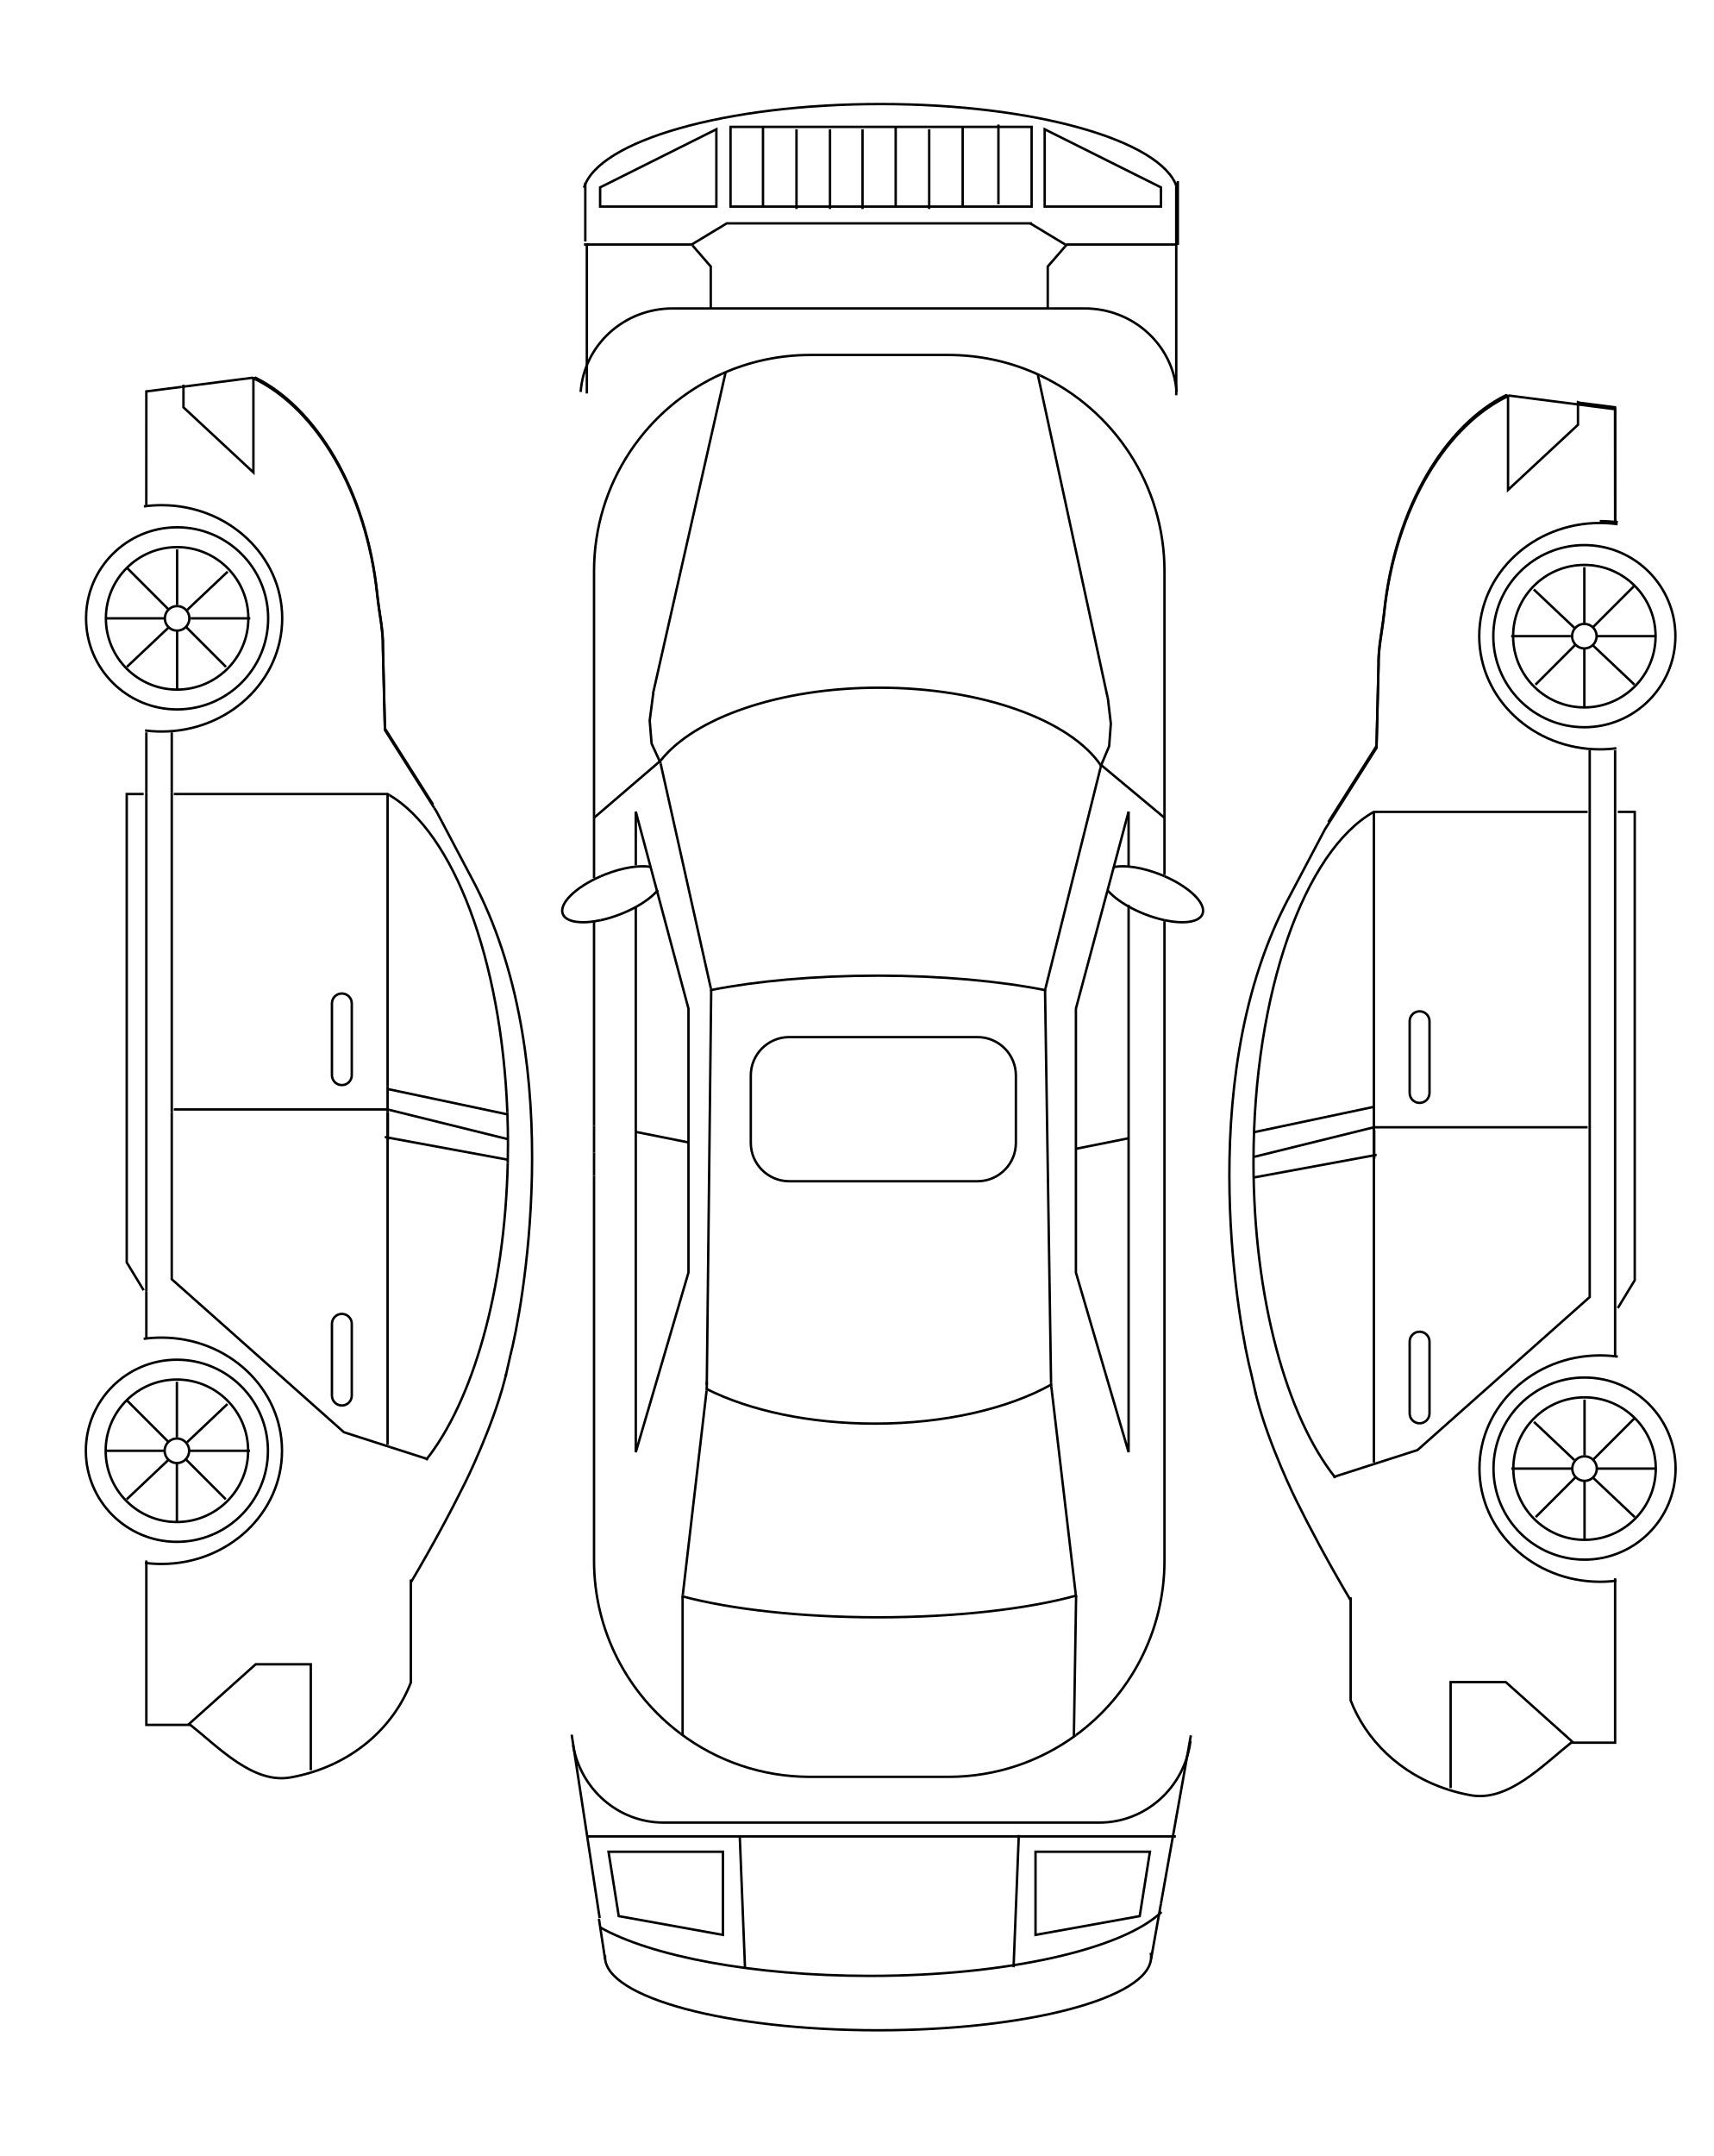
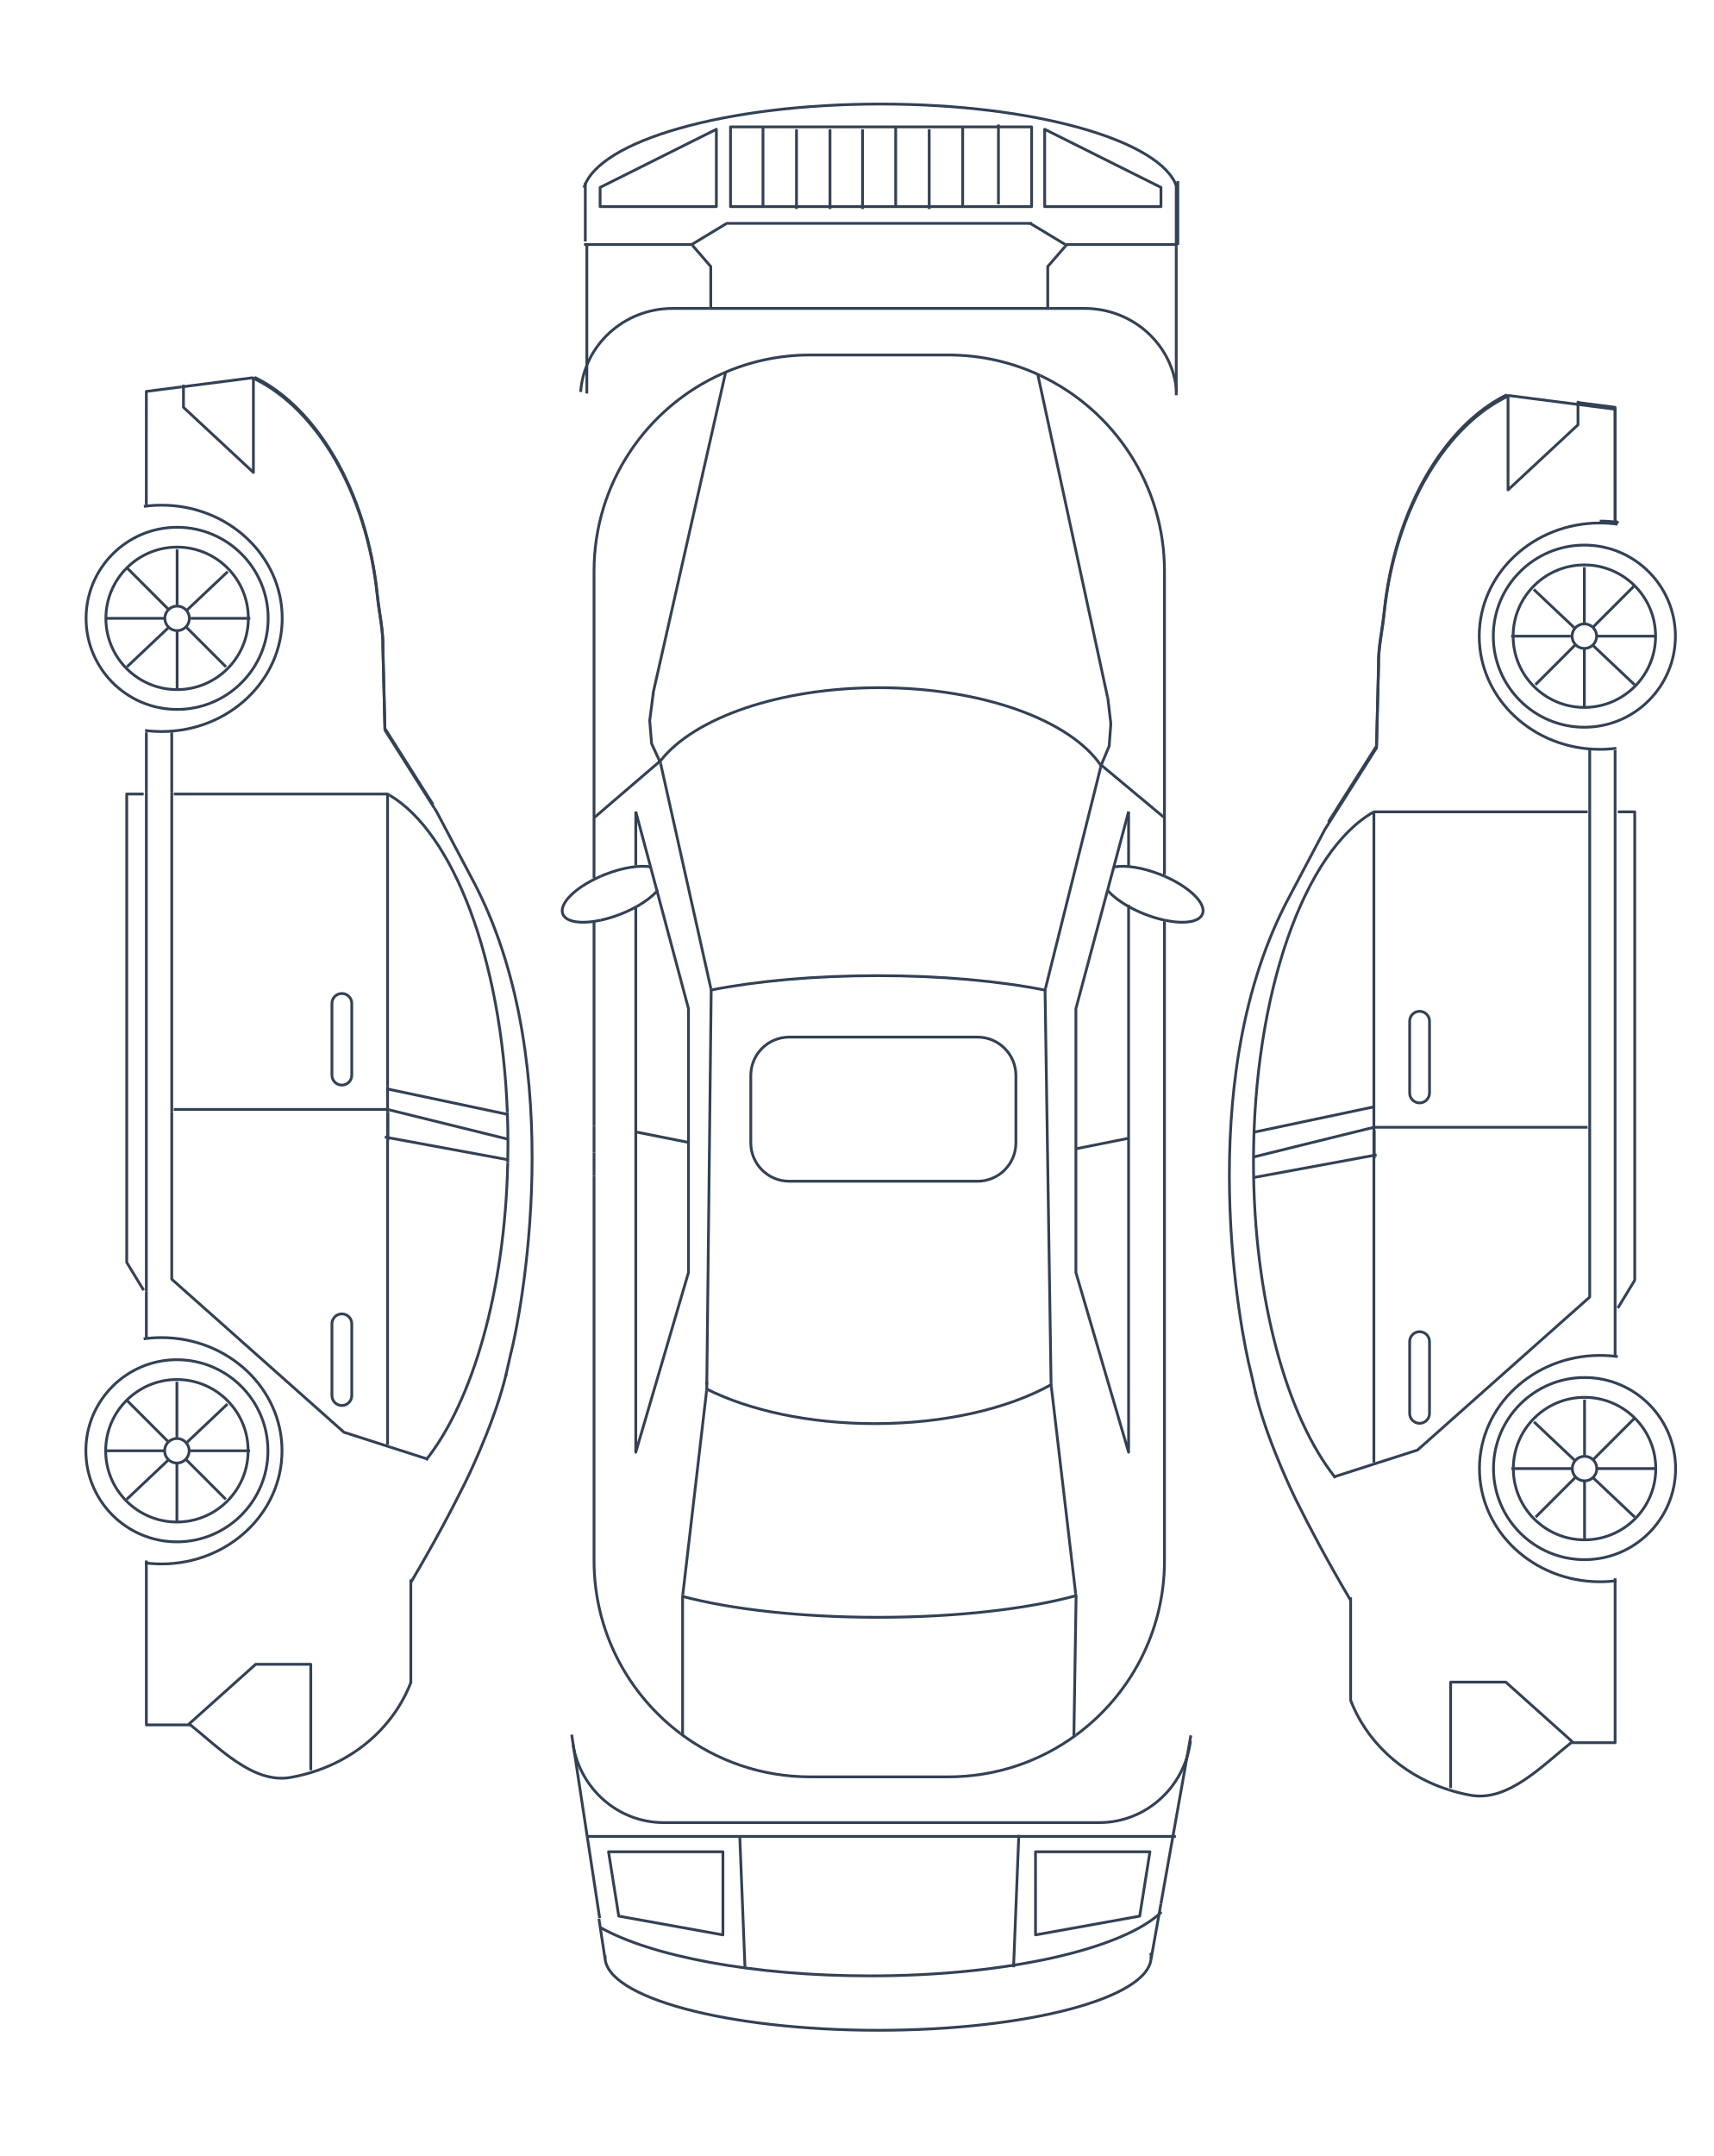
<svg xmlns="http://www.w3.org/2000/svg" version="1.1" id="layer_1" x="0px" y="0px" viewBox="0 0 706.21 888.51" xml:space="preserve">
  <defs>
    <style type="text/css">
			.st0   {display: none;}
			.st1   {fill: none;
- 					stroke: #000000;
- 					stroke-width: 1;}
- 			/* replace = blue hatch */
+ 					stroke: #334155;
+ 					stroke-width: 1.15;
+ 					stroke-linejoin: round;}
+ 			/* replace = blue hatch — visible stroke so color reads before selection */
			.st2 {fill: url(#blueHatch);
- 					stroke: #000000;
- 					stroke-width: 0;}
- 			/* repair = red hatch (opposite angle) */
+ 					stroke: #38bdf8;
+ 					stroke-width: 1.35;
+ 					stroke-linejoin: round;}
+ 			/* repair = red hatch */
			.st3 {fill: url(#redHatch);
- 					stroke: #000000;
- 					stroke-width: 0;}
+ 					stroke: #f87171;
+ 					stroke-width: 1.35;
+ 					stroke-linejoin: round;}
			/* paint = yellow hatch */
			.st4 {fill: url(#YellowHatch);
- 					stroke: #000000;
- 					stroke-width: 0;}
- 			/* Undamaged panels — transparent fill (keep hit-testing); hatch only when damaged */
+ 					stroke: #eab308;
+ 					stroke-width: 1.35;
+ 					stroke-linejoin: round;}
+ 			/* Undamaged panels — transparent fill (keep hit-testing) */
			.st5 {fill: transparent;
- 					stroke: #000000;
+ 					stroke: transparent;
					stroke-width: 0;}
			/* sheet metal = dense dark red */
			.st6 {fill: url(#sheetHatch);
- 					stroke: #000000;
- 					stroke-width: 0;}
+ 					stroke: #ef4444;
+ 					stroke-width: 1.35;
+ 					stroke-linejoin: round;}
			.km-active {
					stroke: #0f172a !important;
- 					stroke-width: 2.8 !important;
- 					filter: drop-shadow(0 0 3px rgba(15,23,42,0.55));
- 			}
- 			/* Night mode (html.dark): light skeleton so outlines read on dark UI */
+ 					stroke-width: 2.6 !important;
+ 					filter: drop-shadow(0 0 4px rgba(15,23,42,0.45));
+ 					opacity: 1 !important;
+ 			}
+ 			/* Fade non-focused parts while hovering / selecting a damage */
+ 			.km-dim {
+ 					opacity: 0.28 !important;
+ 					transition: opacity 140ms ease;
+ 			}
+ 			.km-damage {
+ 					transition: opacity 140ms ease;
+ 			}
+ 			/* Night mode: muted slate skeleton + brighter damage fills */
			:root.dark .st1,
			.dark .st1,
			html.dark .st1 {
- 					stroke: #e2e8f0 !important;
+ 					stroke: #94a3b8 !important;
+ 					stroke-opacity: 0.9;
+ 			}
+ 			:root.dark .st2,
+ 			.dark .st2,
+ 			html.dark .st2 {
+ 					stroke: #7dd3fc !important;
+ 			}
+ 			:root.dark .st3,
+ 			.dark .st3,
+ 			html.dark .st3 {
+ 					stroke: #fca5a5 !important;
+ 			}
+ 			:root.dark .st4,
+ 			.dark .st4,
+ 			html.dark .st4 {
+ 					stroke: #fde047 !important;
+ 			}
+ 			:root.dark .st6,
+ 			.dark .st6,
+ 			html.dark .st6 {
+ 					stroke: #fb7185 !important;
			}
			:root.dark .km-active,
			.dark .km-active,
			html.dark .km-active {
					stroke: #f8fafc !important;
- 					filter: drop-shadow(0 0 3px rgba(248,250,252,0.45));
- 			}
+ 					filter: drop-shadow(0 0 5px rgba(125, 211, 252, 0.55));
+ 			}
+ 			:root.dark #redHatch rect,
+ 			.dark #redHatch rect,
+ 			html.dark #redHatch rect { fill: #7f1d1d !important; }
+ 			:root.dark #redHatch path,
+ 			.dark #redHatch path,
+ 			html.dark #redHatch path { stroke: #fca5a5 !important; stroke-opacity: 1 !important; }
+ 			:root.dark #blueHatch rect,
+ 			.dark #blueHatch rect,
+ 			html.dark #blueHatch rect { fill: #0c4a6e !important; }
+ 			:root.dark #blueHatch path,
+ 			.dark #blueHatch path,
+ 			html.dark #blueHatch path { stroke: #7dd3fc !important; stroke-opacity: 1 !important; }
+ 			:root.dark #YellowHatch rect,
+ 			.dark #YellowHatch rect,
+ 			html.dark #YellowHatch rect { fill: #713f12 !important; }
+ 			:root.dark #YellowHatch path,
+ 			.dark #YellowHatch path,
+ 			html.dark #YellowHatch path { stroke: #fde047 !important; stroke-opacity: 1 !important; }
+ 			:root.dark #sheetHatch rect,
+ 			.dark #sheetHatch rect,
+ 			html.dark #sheetHatch rect { fill: #881337 !important; }
+ 			:root.dark #sheetHatch path,
+ 			.dark #sheetHatch path,
+ 			html.dark #sheetHatch path { stroke: #fb7185 !important; stroke-opacity: 1 !important; }
		</style>
    <pattern id="redHatch" patternUnits="userSpaceOnUse" width="9" height="9" patternTransform="rotate(45)">
-       <rect width="9" height="9" fill="#fff5f5" />
-       <path d="M0 4.5 H9" stroke="#fca5a5" stroke-width="2.4" stroke-opacity="0.85" />
+       <rect width="9" height="9" fill="#fecaca" />
+       <path d="M0 4.5 H9" stroke="#ef4444" stroke-width="2.6" stroke-opacity="0.95" />
    </pattern>
    <pattern id="blueHatch" patternUnits="userSpaceOnUse" width="9" height="9" patternTransform="rotate(-45)">
-       <rect width="9" height="9" fill="#f0f9ff" />
-       <path d="M0 4.5 H9" stroke="#7dd3fc" stroke-width="2.4" stroke-opacity="0.85" />
+       <rect width="9" height="9" fill="#bae6fd" />
+       <path d="M0 4.5 H9" stroke="#0ea5e9" stroke-width="2.6" stroke-opacity="0.95" />
    </pattern>
    <pattern id="YellowHatch" patternUnits="userSpaceOnUse" width="9" height="9" patternTransform="rotate(-45)">
-       <rect width="9" height="9" fill="#fefce8" />
-       <path d="M0 4.5 H9" stroke="#e4e639" stroke-width="2.4" stroke-opacity="0.8" />
+       <rect width="9" height="9" fill="#fef08a" />
+       <path d="M0 4.5 H9" stroke="#ca8a04" stroke-width="2.6" stroke-opacity="0.95" />
    </pattern>
    <pattern id="sheetHatch" patternUnits="userSpaceOnUse" width="7" height="7" patternTransform="rotate(45)">
-       <rect width="7" height="7" fill="#fff1f2" />
-       <path d="M0 3.5 H7" stroke="#f87171" stroke-width="2.2" stroke-opacity="0.85" />
+       <rect width="7" height="7" fill="#fecdd3" />
+       <path d="M0 3.5 H7" stroke="#e11d48" stroke-width="2.4" stroke-opacity="0.95" />
    </pattern>
  </defs>
  <g id="line">
    <path class="st1 Front fender (left)" d="M178.53,331.57l-19.85-31.34l-0.84-33.7c0.18-7.07-1.52-14.06-2.29-21.49c-4.52-43.77-25.61-77.16-50.22-89.37 l-0.87,0.36v38.66l-28.83-26.82v-9.33" />
    <path class="st1 Front fender (right)" d="M547.57,338.77l19.85-31.34l0.84-33.7c-0.18-7.07,1.52-14.06,2.29-21.49c4.52-43.77,25.61-77.16,50.22-89.37 l0.87,0.36v38.66l28.83-26.82v-9.33l0.72,0.24l14.58,1.87l0.02,46.88l1,0.52c-2.39-0.33-4.84-0.5-7.34-0.5 " />
    <path class="st5 Front bumper" id="p01" d="M485.52,100.94v61.22l0.13-1.47c-1.42-19.18-17.84-34.31-37.89-34.31h-14.28H292.82H277.9 c-20.09,0-36.54,15.19-37.9,34.42l1.26,2.07V101.7v-2.18l0.64-0.72V74.6l-0.54,2.04c5.9-19.34,58.37-34.47,122.23-34.47 c63.57,0,115.86,15,122.15,34.21" />
    <path class="st5 Rear Bumper" id="p02" d="M249.28,805.64c-0.02,0.23-0.03,0.47-0.03,0.7c0,16.66,50.44,30.17,112.66,30.17 c61.73,0,111.87-13.29,112.65-29.78l-0.05,0.36l2.79-15.67l1.19-3.34c-15.88,15.25-63.66,26.33-120.12,26.33 c-46.69,0-87.43-7.57-109.12-18.82l-1.85-1.64l1.85,12.13" />
    <path class="st5 hood" id="p03" d="M244.87,337.02l27.42-23.52l-0.02,0.02c13.75-17.61,48.89-30.12,90.07-30.12c42.71,0,78.92,13.46,91.51,32.1 l0.09-0.22l26.08,21.73v0.46V235.41c0-35.67-20.96-66.45-51.24-80.69c-11.5-5.41-24.34-8.43-37.88-8.43h-56.91 c-12.9,0-25.17,2.74-36.24,7.68c-31.16,13.88-52.88,45.13-52.88,81.44v102.53" />
    <path class="st5 trunk lid" id="p04" d="M236.03,719.56c3.08,18.17,18.62,32,37.33,32h179.62c19.26,0,35.17-14.67,37.57-33.65l0.16-2.29l-12.35,69.41 l-0.84,4.7l1.08-3.34c-15.88,15.25-63.66,26.33-120.12,26.33c-48.39,0-90.39-8.13-111.41-20.06v2l-0.41-3.76l-11.19-75.59" />
    <path class="st5 rear door (tailgate)" id="p05" d="M442.59,715.74l0.92-58.16l-0.02-0.84l0.1,0.84c-20.03,5.47-49.18,8.91-81.63,8.91 c-31.84,0-60.51-3.32-80.5-8.61l0.08-0.66l-0.08,0.66v57.19l-0.88-0.65c14.9,11.2,33.42,17.83,53.49,17.83h56.91 c19.68,0,37.86-6.38,52.61-17.18" />
    <path class="st5 Front door (left)" id="p06" d="M71.61,456.47h88.12l0.82,0.2l-0.82,0.57v-9.23V327.48l0.82,0.47c-0.27-0.16-0.55-0.32-0.82-0.47H71.61 l-0.85-0.68v130.53" />
    <path class="st5 Front door (right)" id="p07" d="M567.33,464.24h88.12l0.82,0.2l-0.82,0.57v-9.23V335.25l0.82,0.47c-0.27-0.16-0.55-0.32-0.82-0.47h-88.12 l-0.85-0.68V465.1" />
    <polyline class="st5 Rear door(left)" id="p08" points="159.89,470.05 159.89,595.26 161.15,596.3 141.9,590.12 70.92,527.06 70.92,458.18 70.92,458.1 70.92,463.1 70.92,459.1 71.77,459.1 159.89,459.1 160.71,459.31  " />
    <polyline class="st5 Rear door(right)" id="p09" points="566.48,477.45 566.48,602.66 565.22,603.7 584.47,597.52 655.45,534.46 655.45,465.58 655.45,465.5 655.45,470.5 655.45,466.5 654.6,466.5 566.48,466.5 565.66,466.71  " />
    <path class="st5 Front fender (left)" id="p10" d="M178.53,331.57l-19.85-31.34l-0.84-33.7c0.18-7.07-1.52-14.06-2.29-21.49c-4.52-43.77-25.61-77.16-50.22-89.37 l-0.87,0.36v38.66l-28.83-26.82v-9.33l-0.72,0.24l-14.58,1.87l-0.02,46.88l-1,0.52c2.39-0.33,4.84-0.5,7.34-0.5 c27.44,0,49.69,20.88,49.69,46.64c0,24.76-20.56,45.02-46.53,46.55l1,0.44v24.19v-3v2.54l0.85,0.68h88.12 c0.27,0.15,0.55,0.31,0.82,0.47c4.39,2.6,8.6,6.21,12.57,10.72" />
    <path class="st5 Front fender (right)" id="p11" d="M547.57,338.77l19.85-31.34l0.84-33.7c-0.18-7.07,1.52-14.06,2.29-21.49c4.52-43.77,25.61-77.16,50.22-89.37 l0.87,0.36v38.66l28.83-26.82v-9.33l0.72,0.24l14.58,1.87l0.02,46.88l1,0.52c-2.39-0.33-4.84-0.5-7.34-0.5 c-27.44,0-49.69,20.88-49.69,46.64c0,24.76,20.56,45.02,46.53,46.55l-1,0.44v24.19v-3v2.54l-0.85,0.68h-88.12 c-0.27,0.15-0.55,0.31-0.82,0.47c-4.39,2.6-8.6,6.21-12.57,10.72" />
    <path class="st5 Dufender (left)" id="p12" d="M169.23,652.03l0.04,0.25v41.69l0.06-0.24c-6.16,16.15-20.19,30.6-40.46,37.01l-0.84-0.71v-43.66h-22.72 L78,710.83l-0.1,0.51H60.25V643.6l-0.61,0.99c2.24,0.29,4.52,0.44,6.84,0.44c27.44,0,49.69-20.88,49.69-46.64 s-22.25-46.64-49.69-46.64c-2.49,0-4.94,0.17-7.34,0.5l1.11-0.07v-23.84v-0.05v-0.52v-0.37h10.47v0.28v0.01l70.98,63.06l34.72,11.14l-0.9,0.32c7.59-9.53,14.26-22.4,19.62-37.74c0.03-0.08,0.05-0.15,0.08-0.23c0.12-0.33,0.23-0.66,0.34-1l13.01,3.56 c-0.08,0.3-0.16,0.63-0.25,0.98c-0.14,0.56-0.31,1.18-0.48,1.86c-5.13,19.64-16.11,41.76-16.11,41.76 c-5.68,11.45-13.09,25.47-22.46,41.26" />
    <path class="st5 Dufender (right)" id="p13" d="M557.06,660.24l-0.04,0.25v41.69l-0.06-0.24c6.16,16.15,20.19,30.6,40.46,37.01l0.84-0.71v-43.66h22.72 l27.32,24.46l0.1,0.51h17.65v-67.74l0.61,0.99c-2.24,0.29-4.52,0.44-6.84,0.44c-27.44,0-49.69-20.88-49.69-46.64 s22.25-46.64,49.69-46.64c2.49,0,4.94,0.17,7.34,0.5l-1.11-0.07v-23.84v-0.05v-0.52v-0.37h-10.47v0.28v0.01l-70.98,63.06l-34.72,11.14l0.9,0.32c-7.59-9.53-14.26-22.4-19.62-37.74c-0.03-0.08-0.05-0.15-0.08-0.23c-0.12-0.33-0.23-0.66-0.34-1 l-13.01,3.56c0.08,0.3,0.16,0.63,0.25,0.98c0.14,0.56,0.31,1.18,0.48,1.86c5.13,19.64,16.11,41.76,16.11,41.76 c5.68,11.45,13.09,25.47,22.46,41.26" />
    <path class="st5 windshield" id="p14" d="M271.88,315.72l0.22-0.19l-0.02,0.02c13.75-17.61,48.89-30.12,90.07-30.12c42.38,0,78.36,13.26,91.21,31.67 l0.13-0.75l-22.71,90.99l-0.18,0.72c-18.81-3.72-42.79-5.95-68.92-5.95c-26.03,0-49.93,2.21-68.71,5.91l-0.13-0.59l-20.65-92.45" />
    <path class="st5 roof" id="p16" d="M433,569.53l-2.47-161.6l-0.14,1.83l-0.05,0.2c-18.81-3.72-42.79-5.95-68.92-5.95 c-26.03,0-49.93,2.21-68.71,5.91l-0.1-0.43l0.28-1.6l-1.82,162.74l-0.08,0.4l0.08-0.67c17.5,8.78,42.06,14.23,69.25,14.23 c29.02,0,55.03-6.22,72.68-16.05l-0.01-0.62l-0.01-2.39" />
    <path class="st5 sunroof" id="p15" d="M402.91,486.8H325.3c-8.74,0-15.83-7.09-15.83-15.83v-27.74c0-8.74,7.09-15.83,15.83-15.83h77.62 c8.74,0,15.83,7.09,15.83,15.83v27.74C418.74,479.72,411.66,486.8,402.91,486.8z" />
    <path class="st5 Rear glass" id="p19" d="M433.85,571.36l10.04,85.34l0.08,0.92l0.02-1.08l-0.02-0.84l0.1,0.84c-20.03,5.47-49.18,8.91-81.63,8.91 c-31.84,0-60.51-3.32-80.5-8.61l0.08-0.66l-0.08,0.66v1.62v-1.28l9.81-84.11l0.08-0.67c17.5,8.78,42.06,14.23,69.25,14.23 c29.02,0,55.03-6.22,72.68-16.05l-0.01-0.62" />
    <g>
      <rect class="st5 라디에디터그릴" id="p20" x="301.14" y="52.29" width="124.11" height="32.85" />
      <line class="st5 라디에디터그릴" x1="411.57" y1="51.33" x2="411.57" y2="52.8" />
    </g>
    <polygon class="st5 headlamp (left)" id="p21" points="247.38,77.23 295.3,53.27 295.3,85.14 247.38,85.14  " />
    <polygon class="st5 headlamp (right)" id="p22" points="478.57,77.23 430.64,53.27 430.64,85.14 478.57,85.14  " />
    <polygon class="st5 rear combination lamp (left)" id="p23" points="250.85,763.13 255.06,789.65 298,797.39 298,763.13" />
    <polygon class="st5 rear combination lamp (right)" id="p24" points="473.84,763.13 469.63,789.65 426.68,797.39 426.68,763.13" />
    <polygon class="st5 side step (left)" id="p25" points="59.77,327.38 58.67,327.38 51.68,327.38 51.68,520.4 58.67,531.87 59.1,532.55 59.77,532.34 59.77,326.3" />
    <polygon class="st5 side step (right)" id="p26" points="666.33,333.6 667.44,333.6 674.42,333.6 674.42,526.62 667.44,538.1 667.01,538.78 666.33,538.56 666.33,332.52" />
    <path class="st5 center pillar (left)" id="p27" d="M161.04,469.03v-19.27l0.8-0.53l47.33,10l-0.03-0.94c0.17,4.36,0.25,8.76,0.25,13.22 c0,2.59-0.03,5.16-0.09,7.72l-0.13-1.33l-50.54-9.32" />
    <path class="st5 center pillar (right)" id="p28" d="M565.18,476.48v-19.27l-0.8-0.53l-47.33,10l0.03-0.94c-0.17,4.36-0.25,8.76-0.25,13.22 c0,2.59,0.03,5.16,0.09,7.72l0.13-1.33l50.54-9.32" />
  </g>
  <path class="st1" d="M428.78,154.73c30.28,14.24,51.24,45.02,51.24,80.69v125.16" />
  <path class="st1" d="M297.75,153.97c11.07-4.93,23.33-7.68,36.24-7.68h56.91c13.55,0,26.38,3.02,37.88,8.43" />
  <path class="st1" d="M244.87,361.87V235.41c0-36.31,21.72-67.56,52.88-81.44" />
  <path class="st1" d="M244.87,361.87" />
  <line class="st1" x1="244.87" y1="463.95" x2="244.87" y2="379.21" />
  <line class="st1" x1="244.87" y1="475.01" x2="244.87" y2="463.95" />
  <line class="st1" x1="244.87" y1="484.55" x2="244.87" y2="475.01" />
  <path class="st1" d="M280.5,714.42c-21.64-16.26-35.63-42.14-35.63-71.29V484.55" />
  <path class="st1" d="M443.51,715.08c-14.74,10.8-32.93,17.18-52.61,17.18h-56.91c-20.07,0-38.59-6.63-53.49-17.83" />
  <path class="st1" d="M480.02,379.72v263.41c0,29.54-14.37,55.73-36.51,71.94" />
  <line class="st1" x1="480.02" y1="379.21" x2="480.02" y2="379.72" />
  <path class="st1" d="M452.72,313.53" />
  <path class="st1" d="M281.38,410.68" />
  <path class="st1" d="M453.94,315.29l-0.09,0.22c-12.59-18.64-48.8-32.1-91.51-32.1c-41.18,0-76.32,12.52-90.07,30.12" />
  <line class="st1" x1="427.78" y1="154.26" x2="456.53" y2="287.22" />
  <line class="st1" x1="299.13" y1="153.37" x2="269.15" y2="285.96" />
  <polyline class="st1" points="453.68,316.32 453.94,315.29 457.22,307.49 457.91,298.21 456.72,288.08 456.53,287.22  " />
  <line class="st1" x1="430.97" y1="407.31" x2="453.68" y2="316.32" />
  <path class="st1" d="M293.04,407.4l0.13,0.59c18.78-3.7,42.68-5.91,68.71-5.91c26.12,0,50.11,2.23,68.92,5.95l0.18-0.72" />
  <line class="st1" x1="272.32" y1="314.66" x2="293.04" y2="407.4" />
  <polyline class="st1" points="269.37,285.69 269.17,286.57 267.82,296.94 268.6,306.44 272.01,313.86 272.27,314.43 272.32,314.66" />
  <path class="st1" d="M272.29,313.5" />
  <path class="st1" d="M271.2,312.34" />
  <path class="st1" d="M453.94,317.11" />
  <line class="st1" x1="433.37" y1="571.41" x2="433.28" y2="570.64" />
  <line class="st1" x1="443.41" y1="656.75" x2="433.37" y2="571.41" />
  <path class="st1" d="M281.46,657.24l-0.08,0.66c19.99,5.29,48.65,8.61,80.5,8.61c32.45,0,61.61-3.44,81.63-8.91l-0.1-0.84" />
  <line class="st1" x1="291.27" y1="573.12" x2="281.46" y2="657.24" />
  <path class="st1" d="M433.27,570.02l0.01,0.62c-17.65,9.83-43.66,16.05-72.68,16.05c-27.19,0-51.75-5.46-69.25-14.23l-0.08,0.67" />
  <line class="st1" x1="430.79" y1="408.03" x2="433.27" y2="570.02" />
  <line class="st1" x1="293.17" y1="407.99" x2="291.35" y2="570.72" />
  <line class="st1" x1="291.36" y1="569.49" x2="291.35" y2="572.46" />
  <path class="st1" d="M281.38,657.89" />
  <path class="st1" d="M280.81,657.89" />
  <line class="st1" x1="281.38" y1="657.89" x2="281.38" y2="715.08" />
  <line class="st1" x1="465.23" y1="357" x2="465.23" y2="334.47" />
  <path class="st1" d="M465.23,357" />
  <polyline class="st1" points="456.49,367.15 443.51,415.66 443.51,524.43 465.23,598.47 465.23,372.89  " />
  <line class="st1" x1="465.23" y1="334.47" x2="456.49" y2="367.15" />
  <line class="st1" x1="262.08" y1="356.6" x2="262.08" y2="334.47" />
  <polyline class="st1" points="262.08,334.47 283.8,415.66 283.8,524.43 262.08,598.47 262.08,373.59  " />
  <path class="st1" d="M402.94,486.8h-77.62c-8.74,0-15.83-7.09-15.83-15.83v-27.74c0-8.74,7.09-15.83,15.83-15.83h77.62    c8.74,0,15.83,7.09,15.83,15.83v27.74C418.77,479.72,411.68,486.8,402.94,486.8z" />
  <line class="st1" x1="283.8" y1="470.81" x2="262.08" y2="466.47" />
  <line class="st1" x1="443.2" y1="473.49" x2="464.93" y2="469.15" />
  <path class="st1" d="M271.2,312.34" />
  <line class="st1" x1="272.29" y1="313.5" x2="244.87" y2="337.02" />
  <line class="st1" x1="453.94" y1="315.29" x2="480.02" y2="337.02" />
  <path class="st1" d="M465.23,373.59c-3.77-2.12-6.81-4.49-8.74-6.78" />
  <path class="st1" d="M480.02,379.21c-2.61-0.56-5.39-1.4-8.21-2.51c-2.37-0.93-4.58-1.99-6.58-3.11" />
  <path class="st1" d="M480.02,361.1c10.44,4.53,17.35,11.31,15.67,15.58c-1.34,3.39-7.73,4.24-15.67,2.53" />
  <path class="st1" d="M459.48,357.25c4.57-0.78,11.53,0.26,18.78,3.12c0.6,0.24,1.19,0.48,1.76,0.73" />
  <path class="st1" d="M459.12,357.32c0.12-0.02,0.24-0.05,0.36-0.07" />
  <path class="st1" d="M262.46,373.59c3.77-2.12,6.81-4.49,8.74-6.78" />
  <path class="st1" d="M247.67,379.21c2.61-0.56,5.39-1.4,8.21-2.51c2.37-0.93,4.58-1.99,6.58-3.11" />
  <path class="st1" d="M247.67,361.1c-10.44,4.53-17.35,11.31-15.67,15.58c1.34,3.39,7.73,4.24,15.67,2.53" />
  <path class="st1" d="M268.21,357.25c-4.57-0.78-11.53,0.26-18.78,3.12c-0.6,0.24-1.19,0.48-1.76,0.73" />
  <line class="st1" x1="241.27" y1="75.32" x2="241.27" y2="99.52" />
  <line class="st1" x1="484.87" y1="101.66" x2="484.87" y2="162.88" />
  <line class="st1" x1="484.87" y1="75.32" x2="484.87" y2="101.66" />
  <path class="st1" d="M240.73,77.35c5.9-19.34,58.37-34.47,122.23-34.47c63.57,0,115.86,15,122.15,34.21" />
  <path class="st1" d="M432.84,127.11h14.28c20.05,0,36.47,15.13,37.89,34.31" />
  <line class="st1" x1="292.17" y1="127.11" x2="432.84" y2="127.11" />
  <path class="st1" d="M239.36,161.53c1.36-19.23,17.81-34.42,37.9-34.42h14.92" />
  <polyline class="st1" points="285.44,101.12 292.99,109.84 292.99,127.11  " />
  <line class="st1" x1="285.35" y1="101.01" x2="285.44" y2="101.12" />
  <polyline class="st1" points="240.73,100.77 285.14,100.77 285.35,101.01  " />
  <line class="st1" x1="242.84" y1="100.77" x2="242.02" y2="100.77" />
  <polyline class="st1" points="438.99,101.66 431.9,109.84 431.9,127.11  " />
  <polyline class="st1" points="484.17,100.77 439.76,100.77 438.99,101.66  " />
  <line class="st1" x1="484.05" y1="100.77" x2="484.87" y2="100.77" />
  <polyline class="st1" points="285.14,100.77 299.57,92.05 425.35,92.05  " />
  <line class="st1" x1="439.12" y1="100.77" x2="424.68" y2="92.05" />
  <line class="st1" x1="249.25" y1="806.25" x2="249.4" y2="807.26" />
  <line class="st1" x1="246.89" y1="790.75" x2="249.25" y2="806.25" />
  <line class="st1" x1="235.66" y1="714.87" x2="247.19" y2="790.45" />
  <line class="st1" x1="478.55" y1="784.58" x2="474.51" y2="807.26" />
  <line class="st1" x1="490.9" y1="715.17" x2="478.55" y2="784.58" />
  <path class="st1" d="M474.33,804.77c0.1,0.47,0.16,0.94,0.18,1.41" />
  <path class="st1" d="M474.5,806.9c-0.78,16.5-50.87,29.8-112.54,29.8c-62.16,0-112.55-13.52-112.55-30.19    c0-0.23,0.01-0.47,0.03-0.7" />
  <path class="st1" d="M474.5,806.18c0,0.11,0.01,0.22,0.01,0.33c0,0.13,0,0.26-0.01,0.39" />
  <path class="st1" d="M490.74,717.46c-2.4,18.98-18.31,33.65-37.57,33.65H273.55c-18.71,0-34.25-13.83-37.33-32" />
  <path class="st1" d="M478.79,787.95c-15.88,15.25-63.66,26.33-120.12,26.33c-48.39,0-90.39-8.13-111.41-20.06" />
  <path class="st1" d="M481.06,413.87" />
  <g>
    <rect x="301.14" y="52.29" class="st1" width="124.11" height="32.85" />
    <line class="st1" x1="314.52" y1="52.29" x2="314.52" y2="85.14" />
    <line class="st1" x1="328.33" y1="53.27" x2="328.33" y2="86.12" />
    <line class="st1" x1="342.14" y1="53.27" x2="342.14" y2="86.12" />
    <line class="st1" x1="355.55" y1="53.27" x2="355.55" y2="86.12" />
    <line class="st1" x1="369.22" y1="52.29" x2="369.22" y2="85.14" />
    <line class="st1" x1="383.03" y1="53.27" x2="383.03" y2="86.12" />
    <line class="st1" x1="396.83" y1="52.29" x2="396.83" y2="85.14" />
    <line class="st1" x1="411.57" y1="51.33" x2="411.57" y2="84.18" />
  </g>
  <line class="st1" x1="556.76" y1="658.26" x2="556.76" y2="700.82" />
  <polyline class="st1" points="648.03,717.67 620.71,693.21 597.98,693.21 597.98,736.87  " />
  <path class="st1" d="M597.15,737.59c2.89,0.92,5.92,1.67,9.06,2.24c15.5,2.81,29.57-12.23,41.92-22.06l-0.1-0.09" />
  <path class="st1" d="M556.69,700.57c6.16,16.15,20.19,30.6,40.46,37.01" />
  <path class="st1" d="M517.45,573.64c0.2,0.79,0.44,1.73,0.73,2.84c5.13,19.64,16.11,41.76,16.11,41.76    c5.68,11.45,13.09,25.47,22.46,41.26" />
  <path class="st1" d="M665.8,215.52l-0.02-46.88l-43.67-5.61c-25.17,11.64-46.95,45.45-51.55,90c-0.77,7.42-2.46,14.42-2.29,21.49    l-0.84,33.7l-21.26,33.56l-15.84,29.99c-0.3,0.58-0.51,1-0.75,1.48c-37.79,74.91-18.23,176.06-13.9,192.45l1.99,8.81" />
  <line class="st1" x1="665.78" y1="559.02" x2="665.78" y2="309.16" />
  <line class="st1" x1="665.78" y1="559.29" x2="665.78" y2="559.02" />
  <polyline class="st1" points="648.13,718.18 665.78,718.18 665.78,650.43  " />
  <line class="st1" x1="647.31" y1="718.18" x2="648.13" y2="718.18" />
  <path class="st1" d="M666.39,651.42c-2.24,0.29-4.52,0.44-6.84,0.44c-27.44,0-49.69-20.88-49.69-46.64s22.25-46.64,49.69-46.64    c2.49,0,4.94,0.17,7.34,0.5" />
  <circle class="st1" cx="653.18" cy="605.22" r="37.53" />
  <circle class="st1" cx="653.18" cy="605.22" r="29.36" />
  <circle class="st1" cx="653.18" cy="605.22" r="5.06" />
  <line class="st1" x1="653.18" y1="610.57" x2="653.18" y2="634.58" />
  <line class="st1" x1="653.18" y1="576.78" x2="653.18" y2="599.72" />
  <line class="st1" x1="658.09" y1="605.22" x2="682.49" y2="605.22" />
  <line class="st1" x1="647.56" y1="605.22" x2="648.12" y2="605.22" />
  <line class="st1" x1="623.01" y1="605.22" x2="647.56" y2="605.22" />
  <line class="st1" x1="649.53" y1="608.72" x2="633.03" y2="625.22" />
  <line class="st1" x1="673.87" y1="584.38" x2="656.69" y2="601.57" />
  <line class="st1" x1="656.83" y1="609.12" x2="673.87" y2="625.22" />
  <line class="st1" x1="632.33" y1="585.97" x2="648.97" y2="601.69" />
  <path class="st1" d="M666.3,308.37c-2.24,0.29-4.52,0.44-6.84,0.44c-27.44,0-49.69-20.88-49.69-46.64s22.25-46.64,49.69-46.64    c2.49,0,4.94,0.17,7.34,0.5" />
  <circle class="st1" cx="653.1" cy="262.17" r="37.53" />
  <circle class="st1" cx="653.1" cy="262.17" r="29.36" />
  <circle class="st1" cx="653.1" cy="262.17" r="5.06" />
  <line class="st1" x1="653.1" y1="267.53" x2="653.1" y2="291.54" />
  <line class="st1" x1="653.1" y1="233.73" x2="653.1" y2="256.67" />
  <line class="st1" x1="658" y1="262.17" x2="682.4" y2="262.17" />
  <line class="st1" x1="647.47" y1="262.17" x2="648.03" y2="262.17" />
  <line class="st1" x1="622.93" y1="262.17" x2="647.47" y2="262.17" />
  <line class="st1" x1="649.44" y1="265.68" x2="632.95" y2="282.17" />
  <line class="st1" x1="673.78" y1="241.34" x2="656.6" y2="258.52" />
  <line class="st1" x1="656.74" y1="266.07" x2="673.78" y2="282.17" />
  <line class="st1" x1="632.25" y1="242.92" x2="648.89" y2="258.64" />
  <polyline class="st1" points="655.31,309.16 655.31,534.52 584.33,597.58 549.61,608.72  " />
  <path class="st1" d="M550.5,609.04c-20.14-25.3-33.79-74.12-33.79-130.18c0-69.77,21.13-128.31,49.62-144.29h88.12" />
  <line class="st1" x1="566.34" y1="334.57" x2="566.34" y2="602.72" />
  <polyline class="st1" points="516.72,476.81 566.34,464.56 654.46,464.56  " />
  <line class="st1" x1="516.94" y1="466.58" x2="566.34" y2="456.14" />
  <line class="st1" x1="516.94" y1="485.24" x2="567.48" y2="475.92" />
  <path class="st1" d="M585.18,454.52L585.18,454.52c-2.26,0-4.09-1.83-4.09-4.09v-29.57c0-2.26,1.83-4.09,4.09-4.09l0,0    c2.26,0,4.09,1.83,4.09,4.09v29.57C589.27,452.69,587.44,454.52,585.18,454.52z" />
  <path class="st1" d="M585.18,586.56L585.18,586.56c-2.26,0-4.09-1.83-4.09-4.09V552.9c0-2.26,1.83-4.09,4.09-4.09l0,0    c2.26,0,4.09,1.83,4.09,4.09v29.57C589.27,584.73,587.44,586.56,585.18,586.56z" />
  <path class="st1" d="M609.86,740.16" />
  <polyline class="st1" points="666.89,334.57 673.87,334.57 673.87,527.59 666.89,539.07  " />
  <polygon class="st1" points="478.57,77.23 430.64,53.27 430.64,85.14 478.57,85.14  " />
  <polygon class="st1" points="247.38,77.23 295.3,53.27 295.3,85.14 247.38,85.14  " />
  <line class="st1" x1="241.71" y1="756.81" x2="484.72" y2="756.81" />
  <polygon class="st1" points="474.02,763.13 469.81,789.65 426.86,797.39 426.86,763.13  " />
  <line class="st1" x1="304.95" y1="756.81" x2="307.12" y2="811.34" />
  <line class="st1" x1="419.97" y1="756.21" x2="417.81" y2="810.73" />
  <line class="st1" x1="169.35" y1="650.92" x2="169.35" y2="693.47" />
  <path class="st1" d="M169.41,693.23c-7.04,18.46-24.36,34.69-49.52,39.25c-15.5,2.81-29.57-12.23-41.92-22.06l27.42-24.55h22.72    v43.66" />
  <path class="st1" d="M208.65,566.29c-0.2,0.79-0.44,1.73-0.73,2.84c-5.13,19.64-16.11,41.76-16.11,41.76    c-5.68,11.45-13.09,25.47-22.46,41.26" />
  <path class="st1" d="M179.06,333.05l0.88,1.39l15.84,29.99c0.3,0.58,0.51,1,0.75,1.48c37.79,74.91,18.23,176.06,13.9,192.45    l-1.99,8.81" />
  <path class="st1" d="M105.33,156.32c24.61,12.2,45.7,45.59,50.22,89.37c0.77,7.42,2.46,14.42,2.29,21.49l0.84,33.7l20.38,32.17" />
  <path class="st1" d="M74.91,159.43l29.09-3.74c0.44,0.21,0.89,0.42,1.33,0.64" />
  <polyline class="st1" points="60.31,208.18 60.33,161.3 74.91,159.43  " />
  <line class="st1" x1="60.33" y1="326.55" x2="60.33" y2="301.82" />
  <line class="st1" x1="60.33" y1="532.3" x2="60.33" y2="326.55" />
  <line class="st1" x1="60.33" y1="551.68" x2="60.33" y2="532.3" />
  <line class="st1" x1="60.33" y1="551.94" x2="60.33" y2="551.68" />
  <polyline class="st1" points="78.8,710.84 60.33,710.84 60.33,643.09  " />
  <path class="st1" d="M59.72,644.08c2.24,0.29,4.52,0.44,6.84,0.44c27.44,0,49.69-20.88,49.69-46.64S94,551.24,66.56,551.24    c-2.49,0-4.94,0.17-7.34,0.5" />
  <circle class="st1" cx="72.92" cy="597.88" r="37.53" />
  <circle class="st1" cx="72.92" cy="597.88" r="29.36" />
  <circle class="st1" cx="72.92" cy="597.88" r="5.06" />
  <line class="st1" x1="72.92" y1="603.23" x2="72.92" y2="627.24" />
  <line class="st1" x1="72.92" y1="569.43" x2="72.92" y2="592.38" />
  <line class="st1" x1="68.02" y1="597.88" x2="43.62" y2="597.88" />
  <line class="st1" x1="78.55" y1="597.88" x2="77.99" y2="597.88" />
  <line class="st1" x1="103.09" y1="597.88" x2="78.55" y2="597.88" />
  <line class="st1" x1="76.58" y1="601.38" x2="93.07" y2="617.88" />
  <line class="st1" x1="52.24" y1="577.04" x2="69.42" y2="594.22" />
  <line class="st1" x1="69.28" y1="601.77" x2="52.24" y2="617.88" />
  <line class="st1" x1="93.77" y1="578.62" x2="77.14" y2="594.35" />
  <path class="st1" d="M59.8,301.03c2.24,0.29,4.52,0.44,6.84,0.44c27.44,0,49.69-20.88,49.69-46.64s-22.25-46.64-49.69-46.64    c-2.49,0-4.94,0.17-7.34,0.5" />
  <circle class="st1" cx="73.01" cy="254.83" r="37.53" />
  <circle class="st1" cx="73.01" cy="254.83" r="29.36" />
  <circle class="st1" cx="73.01" cy="254.83" r="5.06" />
  <line class="st1" x1="73.01" y1="260.18" x2="73.01" y2="284.19" />
  <line class="st1" x1="73.01" y1="226.38" x2="73.01" y2="249.33" />
  <line class="st1" x1="68.1" y1="254.83" x2="43.7" y2="254.83" />
  <line class="st1" x1="78.64" y1="254.83" x2="78.07" y2="254.83" />
  <line class="st1" x1="103.18" y1="254.83" x2="78.64" y2="254.83" />
  <line class="st1" x1="76.66" y1="258.33" x2="93.16" y2="274.83" />
  <line class="st1" x1="52.32" y1="233.99" x2="69.5" y2="251.18" />
  <line class="st1" x1="69.36" y1="258.73" x2="52.32" y2="274.83" />
  <line class="st1" x1="93.86" y1="235.58" x2="77.22" y2="251.3" />
  <line class="st1" x1="161.02" y1="596.42" x2="176.5" y2="601.38" />
  <polyline class="st1" points="70.8,458.3 70.8,527.18 141.77,590.24 161.02,596.42  " />
  <line class="st1" x1="70.8" y1="326.55" x2="70.8" y2="458.3" />
  <line class="st1" x1="70.8" y1="301.82" x2="70.8" y2="326.55" />
  <path class="st1" d="M160.59,327.7c-0.27-0.16-0.55-0.32-0.82-0.47H71.65" />
  <path class="st1" d="M209.14,458.3c-2.45-63.2-22.28-115.04-48.55-130.6" />
  <path class="st1" d="M209.3,479.23c0.06-2.56,0.09-5.13,0.09-7.72c0-4.45-0.09-8.86-0.25-13.22" />
  <path class="st1" d="M175.6,601.7c19.21-24.14,32.52-69.66,33.7-122.47" />
  <line class="st1" x1="159.77" y1="470.17" x2="159.77" y2="595.38" />
  <line class="st1" x1="159.77" y1="458.3" x2="159.77" y2="470.17" />
  <line class="st1" x1="159.77" y1="447.77" x2="159.77" y2="458.3" />
  <line class="st1" x1="159.77" y1="327.23" x2="159.77" y2="447.77" />
  <polyline class="st1" points="160.59,457.42 159.77,457.22 71.65,457.22  " />
  <line class="st1" x1="209.38" y1="469.47" x2="160.59" y2="457.42" />
  <line class="st1" x1="209.17" y1="459.24" x2="159.77" y2="448.79" />
  <line class="st1" x1="209.17" y1="477.9" x2="158.62" y2="468.58" />
  <path class="st1" d="M140.92,447.18L140.92,447.18c2.26,0,4.09-1.83,4.09-4.09v-29.57c0-2.26-1.83-4.09-4.09-4.09l0,0    c-2.26,0-4.09,1.83-4.09,4.09v29.57C136.84,445.35,138.67,447.18,140.92,447.18z" />
  <path class="st1" d="M140.92,579.22L140.92,579.22c2.26,0,4.09-1.83,4.09-4.09v-29.57c0-2.26-1.83-4.09-4.09-4.09l0,0    c-2.26,0-4.09,1.83-4.09,4.09v29.57C136.84,577.39,138.67,579.22,140.92,579.22z" />
  <path class="st1" d="M116.24,732.81" />
  <polyline class="st1" points="59.22,327.23 52.24,327.23 52.24,520.25 59.22,531.73" />
  <line class="st1" x1="241.91" y1="100.98" x2="241.91" y2="162.16" />
  <line class="st1" x1="485.52" y1="74.6" x2="485.52" y2="100.94" />
  <line class="st1" x1="443.59" y1="657.59" x2="442.67" y2="715.74" />
  <line class="st1" x1="566.48" y1="477.45" x2="566.48" y2="465.71" />
  <line class="st1" x1="159.89" y1="470.05" x2="159.89" y2="458.31" />
  <polygon class="st1" points="250.85,763.13 255.06,789.65 298,797.39 298,763.13" />
</svg>
